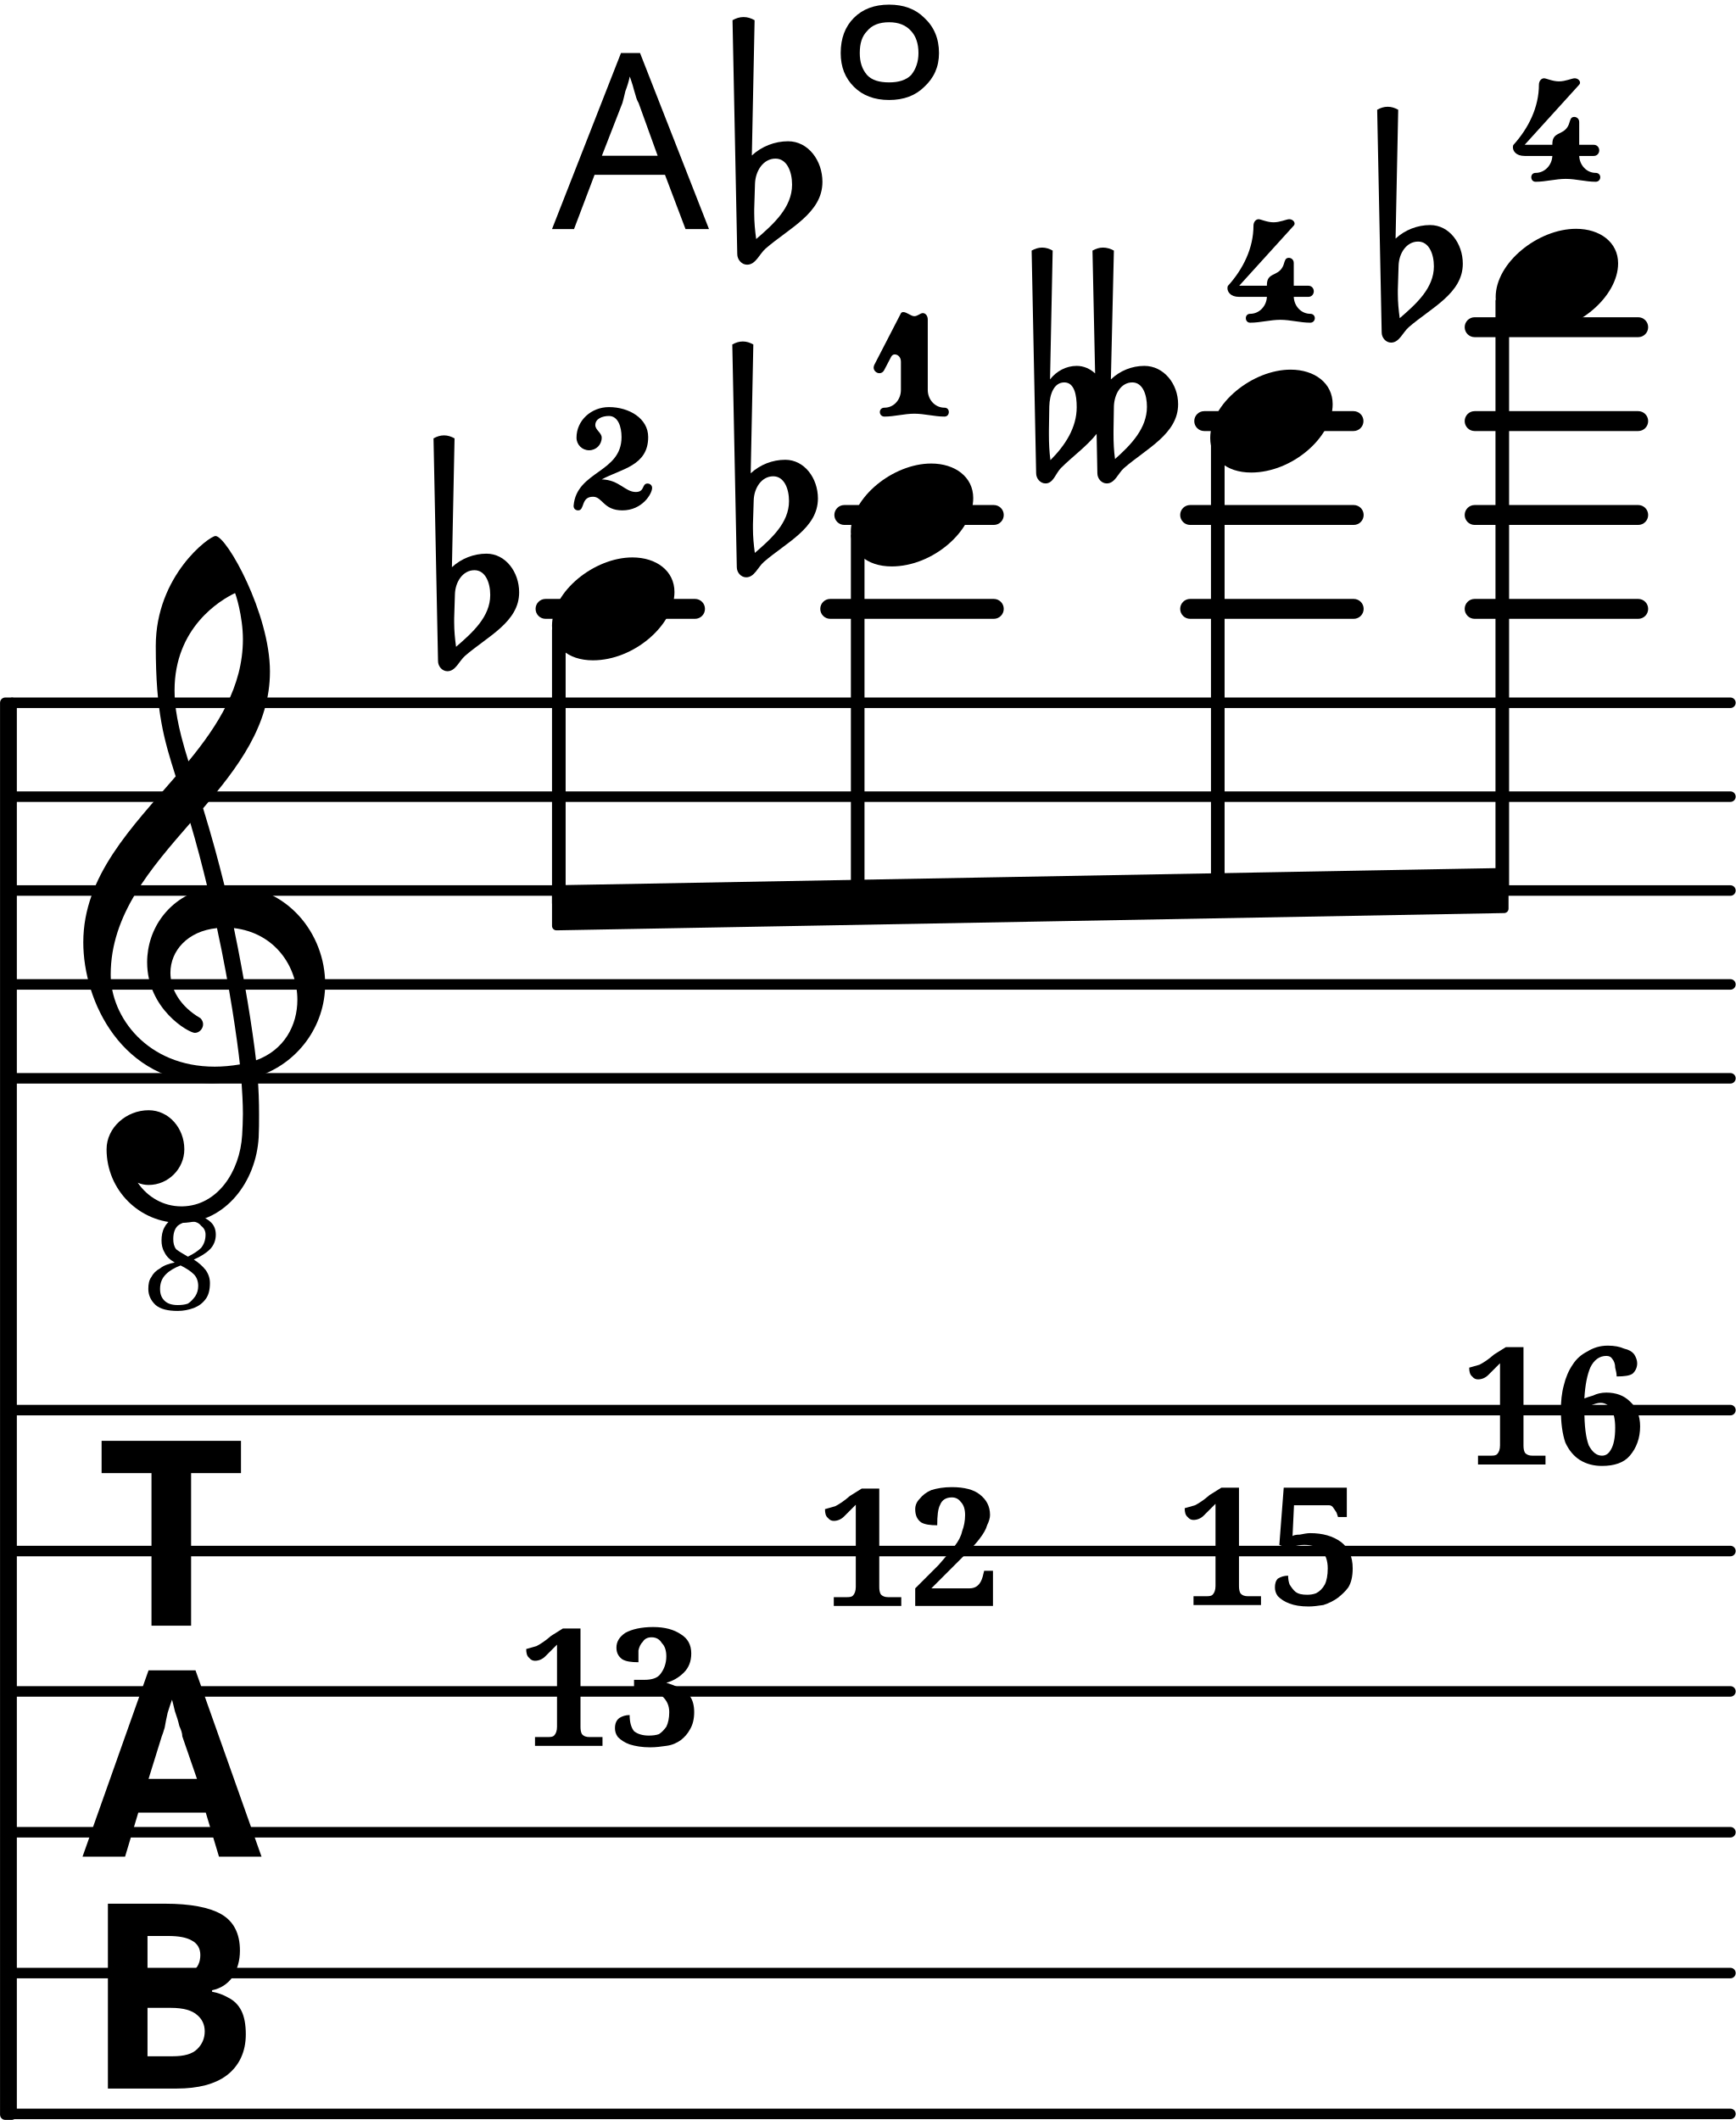
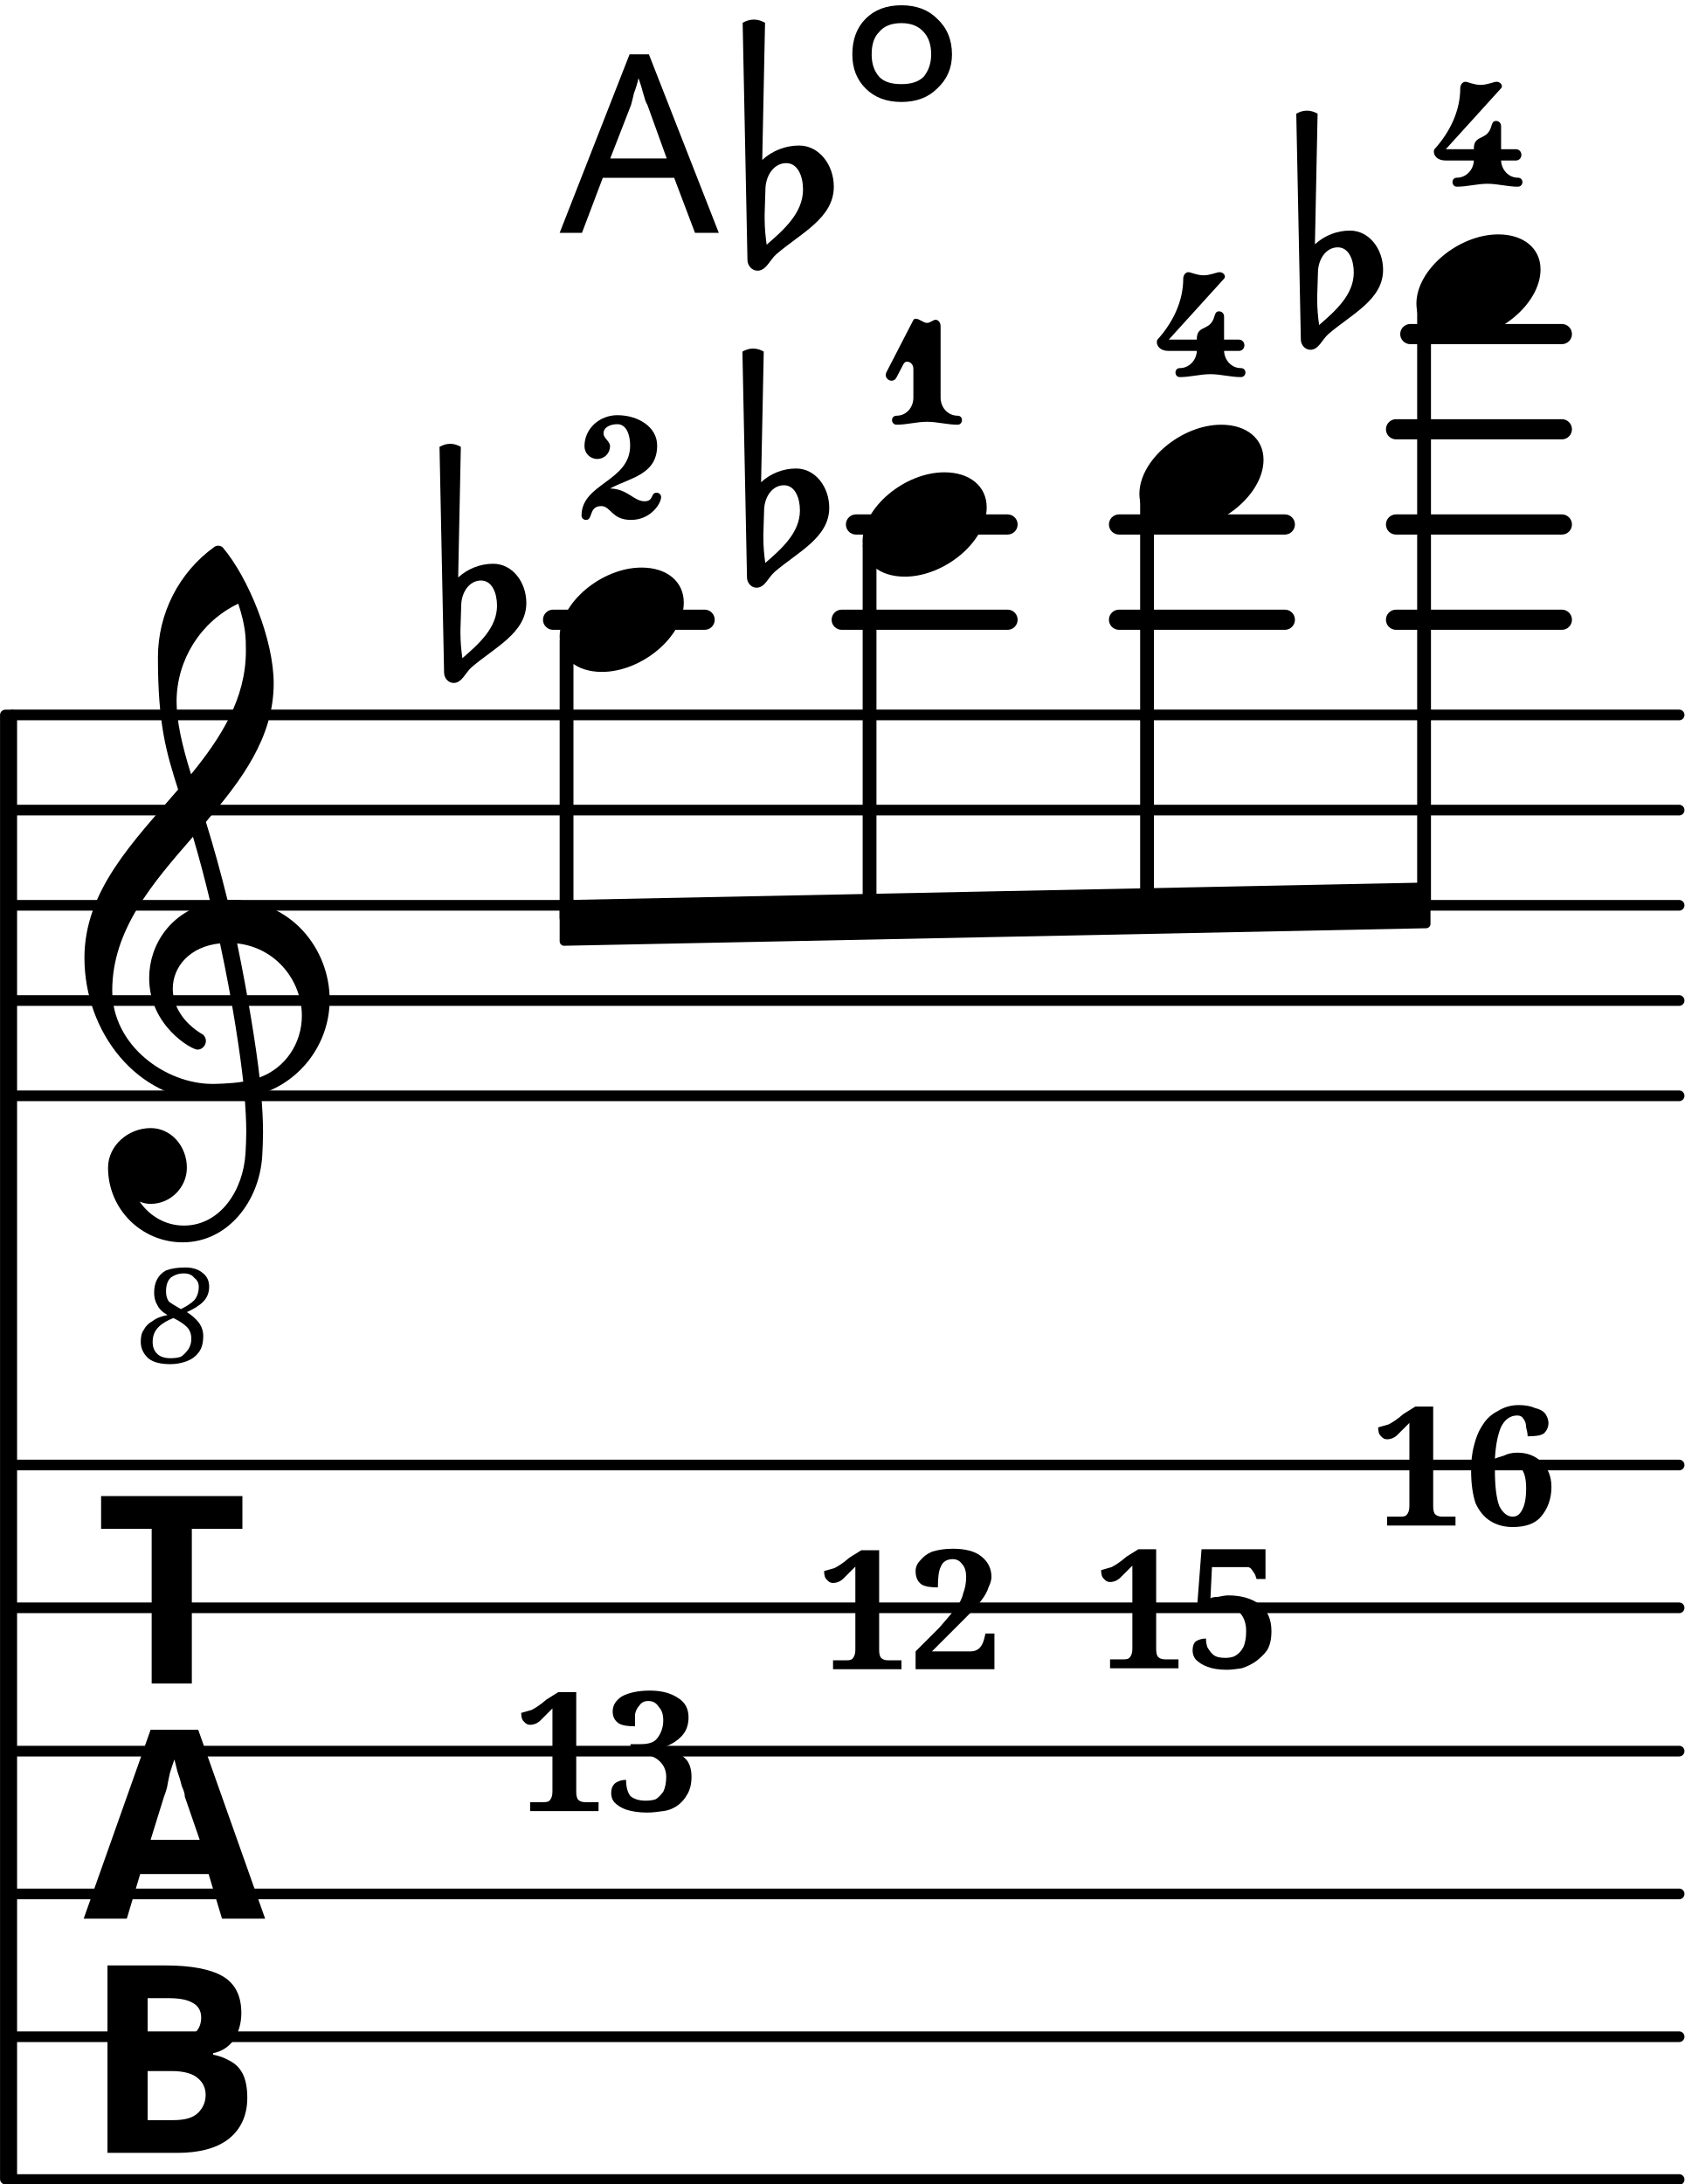
- <svg xmlns="http://www.w3.org/2000/svg" preserveAspectRatio="xMidYMid meet" viewBox="-0.079 -7.045 18.48 22.58">
-   <g transform="translate(0, -3.56)">
-     <rect x="15.52" y="-0.106" width="1.954" height="0.212" ry="0.106" fill="currentColor" />
+ <svg xmlns="http://www.w3.org/2000/svg" preserveAspectRatio="xMidYMid meet" viewBox="-0.079 -7.063 17.7 22.94">
+   <g transform="translate(0, -3.554)">
+     <rect x="14.63" y="-0.106" width="1.804" height="0.212" ry="0.106" fill="currentColor" />
  </g>
-   <g transform="translate(0, -2.56)">
-     <rect x="15.52" y="-0.106" width="1.954" height="0.212" ry="0.106" fill="currentColor" />
+   <g transform="translate(0, -2.554)">
+     <rect x="14.48" y="-0.106" width="1.954" height="0.212" ry="0.106" fill="currentColor" />
  </g>
-   <g transform="translate(0, -1.56)">
-     <rect x="15.52" y="-0.106" width="1.954" height="0.212" ry="0.106" fill="currentColor" />
+   <g transform="translate(0, -1.554)">
+     <rect x="14.48" y="-0.106" width="1.954" height="0.212" ry="0.106" fill="currentColor" />
  </g>
-   <g transform="translate(0, -0.5599)">
-     <rect x="15.52" y="-0.106" width="1.954" height="0.212" ry="0.106" fill="currentColor" />
+   <g transform="translate(0, -0.5535)">
+     <rect x="14.48" y="-0.106" width="1.954" height="0.212" ry="0.106" fill="currentColor" />
  </g>
-   <g transform="translate(0, -2.56)">
-     <rect x="12.64" y="-0.106" width="1.802" height="0.212" ry="0.106" fill="currentColor" />
+   <g transform="translate(0, -1.554)">
+     <rect x="11.57" y="-0.106" width="1.954" height="0.212" ry="0.106" fill="currentColor" />
  </g>
-   <g transform="translate(0, -1.56)">
-     <rect x="12.49" y="-0.106" width="1.954" height="0.212" ry="0.106" fill="currentColor" />
+   <g transform="translate(0, -0.5535)">
+     <rect x="11.57" y="-0.106" width="1.954" height="0.212" ry="0.106" fill="currentColor" />
  </g>
-   <g transform="translate(0, -0.5599)">
-     <rect x="12.49" y="-0.106" width="1.954" height="0.212" ry="0.106" fill="currentColor" />
-   </g>
-   <g transform="translate(0, -1.56)">
+   <g transform="translate(0, -1.554)">
    <rect x="8.807" y="-0.106" width="1.804" height="0.212" ry="0.106" fill="currentColor" />
  </g>
-   <g transform="translate(0, -0.5599)">
+   <g transform="translate(0, -0.5535)">
    <rect x="8.657" y="-0.106" width="1.954" height="0.212" ry="0.106" fill="currentColor" />
  </g>
-   <g transform="translate(0, -0.5599)">
+   <g transform="translate(0, -0.5535)">
    <rect x="5.625" y="-0.106" width="1.804" height="0.212" ry="0.106" fill="currentColor" />
  </g>
-   <g transform="translate(0, 4.44)">
-     <line stroke-linejoin="round" stroke-linecap="round" stroke-width="0.112" stroke="currentColor" x1="0.056" y1="0" x2="18.35" y2="0" />
+   <g transform="translate(0, 15.83)">
+     <line stroke-linejoin="round" stroke-linecap="round" stroke-width="0.112" stroke="currentColor" x1="0.056" y1="0" x2="17.56" y2="0" />
  </g>
-   <g transform="translate(0, 3.44)">
-     <line stroke-linejoin="round" stroke-linecap="round" stroke-width="0.112" stroke="currentColor" x1="0.056" y1="0" x2="18.35" y2="0" />
+   <g transform="translate(0, 14.33)">
+     <line stroke-linejoin="round" stroke-linecap="round" stroke-width="0.112" stroke="currentColor" x1="0.056" y1="0" x2="17.56" y2="0" />
  </g>
-   <g transform="translate(0, 2.44)">
-     <line stroke-linejoin="round" stroke-linecap="round" stroke-width="0.112" stroke="currentColor" x1="0.056" y1="0" x2="18.35" y2="0" />
+   <g transform="translate(0, 12.83)">
+     <line stroke-linejoin="round" stroke-linecap="round" stroke-width="0.112" stroke="currentColor" x1="0.056" y1="0" x2="17.56" y2="0" />
  </g>
-   <g transform="translate(0, 1.44)">
-     <line stroke-linejoin="round" stroke-linecap="round" stroke-width="0.112" stroke="currentColor" x1="0.056" y1="0" x2="18.35" y2="0" />
+   <g transform="translate(0, 11.33)">
+     <line stroke-linejoin="round" stroke-linecap="round" stroke-width="0.112" stroke="currentColor" x1="0.056" y1="0" x2="17.56" y2="0" />
  </g>
-   <g transform="translate(0, 0.4401)">
-     <line stroke-linejoin="round" stroke-linecap="round" stroke-width="0.112" stroke="currentColor" x1="0.056" y1="0" x2="18.35" y2="0" />
+   <g transform="translate(0, 9.825)">
+     <line stroke-linejoin="round" stroke-linecap="round" stroke-width="0.112" stroke="currentColor" x1="0.056" y1="0" x2="17.56" y2="0" />
  </g>
-   <g transform="translate(0, 15.47)">
-     <line stroke-linejoin="round" stroke-linecap="round" stroke-width="0.112" stroke="currentColor" x1="0.056" y1="0" x2="18.35" y2="0" />
+   <g transform="translate(0, 8.325)">
+     <line stroke-linejoin="round" stroke-linecap="round" stroke-width="0.112" stroke="currentColor" x1="0.056" y1="0" x2="17.56" y2="0" />
  </g>
-   <g transform="translate(0, 13.97)">
-     <line stroke-linejoin="round" stroke-linecap="round" stroke-width="0.112" stroke="currentColor" x1="0.056" y1="0" x2="18.35" y2="0" />
+   <g transform="translate(0, 4.447)">
+     <line stroke-linejoin="round" stroke-linecap="round" stroke-width="0.112" stroke="currentColor" x1="0.056" y1="0" x2="17.56" y2="0" />
  </g>
-   <g transform="translate(0, 12.47)">
-     <line stroke-linejoin="round" stroke-linecap="round" stroke-width="0.112" stroke="currentColor" x1="0.056" y1="0" x2="18.35" y2="0" />
+   <g transform="translate(0, 3.446)">
+     <line stroke-linejoin="round" stroke-linecap="round" stroke-width="0.112" stroke="currentColor" x1="0.056" y1="0" x2="17.56" y2="0" />
  </g>
-   <g transform="translate(0, 10.97)">
-     <line stroke-linejoin="round" stroke-linecap="round" stroke-width="0.112" stroke="currentColor" x1="0.056" y1="0" x2="18.35" y2="0" />
+   <g transform="translate(0, 2.446)">
+     <line stroke-linejoin="round" stroke-linecap="round" stroke-width="0.112" stroke="currentColor" x1="0.056" y1="0" x2="17.56" y2="0" />
  </g>
-   <g transform="translate(0, 9.475)">
-     <line stroke-linejoin="round" stroke-linecap="round" stroke-width="0.112" stroke="currentColor" x1="0.056" y1="0" x2="18.35" y2="0" />
+   <g transform="translate(0, 1.446)">
+     <line stroke-linejoin="round" stroke-linecap="round" stroke-width="0.112" stroke="currentColor" x1="0.056" y1="0" x2="17.56" y2="0" />
  </g>
-   <g transform="translate(0, 7.974)">
-     <line stroke-linejoin="round" stroke-linecap="round" stroke-width="0.112" stroke="currentColor" x1="0.056" y1="0" x2="18.35" y2="0" />
+   <g transform="translate(0, 0.4465)">
+     <line stroke-linejoin="round" stroke-linecap="round" stroke-width="0.112" stroke="currentColor" x1="0.056" y1="0" x2="17.56" y2="0" />
  </g>
-   <g transform="translate(5.8, 2.624)">
-     <polygon stroke-linejoin="round" stroke-linecap="round" stroke-width="0.094" fill="currentColor" stroke="currentColor" points="10.14 -0.377 10.14 0.009 0.047 0.193 0.047 -0.193" />
+   <g transform="translate(14.88, 2.446)">
+     <rect x="-0.072" y="-6.321" width="0.145" height="6.322" ry="0.047" fill="currentColor" />
  </g>
-   <g transform="translate(5.8, -4.605)">
-     <text font-family="sans" font-size="2.616" text-anchor="start" fill="currentColor">
+   <g transform="translate(14.32, 8.961)">
+     <text font-family="serif" font-weight="bold" font-size="1.746" text-anchor="start" fill="currentColor">
+       <tspan>16</tspan>
+     </text>
+   </g>
+   <g transform="translate(14.99, -5.102)">
+     <path transform="scale(0.0022, -0.0022)" d="M148 501c10 0 41 -15 72 -15c32 0 63 15 76 15c15 0 26 -11 26 -21c0 -4 -1 -7 -4 -10l-264 -291h134v4c0 60 50 41 75 85c7 11 8 24 14 36c3 7 10 10 17 10c11 0 24 -8 24 -25v-110h70c18 0 27 -14 27 -27s-9 -27 -27 -27h-70c2 -45 36 -82 80 -82c14 0 22 -10 22 -21 s-8 -22 -22 -22c-49 0 -96 14 -145 14s-97 -14 -146 -14c-14 0 -21 11 -21 22s7 21 21 21c44 0 79 37 81 82h-134c-43 0 -57 25 -57 42c0 5 1 10 3 12c73 81 123 182 123 291c0 17 11 31 25 31z" fill="currentColor" />
+   </g>
+   <g transform="translate(14.8, -4.053)">
+     <path transform="scale(0.004, -0.004)" d="M215 137c67 0 111 -37 111 -92c0 -90 -111 -182 -215 -182c-67 0 -111 37 -111 92c0 90 111 182 215 182z" fill="currentColor" />
+   </g>
+   <g transform="translate(11.97, 2.446)">
+     <rect x="-0.072" y="-4.321" width="0.145" height="4.381" ry="0.047" fill="currentColor" />
+   </g>
+   <g transform="translate(11.41, 10.46)">
+     <text font-family="serif" font-weight="bold" font-size="1.746" text-anchor="start" fill="currentColor">
+       <tspan>15</tspan>
+     </text>
+   </g>
+   <g transform="translate(12.08, -3.102)">
+     <path transform="scale(0.0022, -0.0022)" d="M148 501c10 0 41 -15 72 -15c32 0 63 15 76 15c15 0 26 -11 26 -21c0 -4 -1 -7 -4 -10l-264 -291h134v4c0 60 50 41 75 85c7 11 8 24 14 36c3 7 10 10 17 10c11 0 24 -8 24 -25v-110h70c18 0 27 -14 27 -27s-9 -27 -27 -27h-70c2 -45 36 -82 80 -82c14 0 22 -10 22 -21 s-8 -22 -22 -22c-49 0 -96 14 -145 14s-97 -14 -146 -14c-14 0 -21 11 -21 22s7 21 21 21c44 0 79 37 81 82h-134c-43 0 -57 25 -57 42c0 5 1 10 3 12c73 81 123 182 123 291c0 17 11 31 25 31z" fill="currentColor" />
+   </g>
+   <g transform="translate(11.89, -2.054)">
+     <path transform="scale(0.004, -0.004)" d="M215 137c67 0 111 -37 111 -92c0 -90 -111 -182 -215 -182c-67 0 -111 37 -111 92c0 90 111 182 215 182z" fill="currentColor" />
+   </g>
+   <g transform="translate(5.8, 2.631)">
+     <polygon stroke-linejoin="round" stroke-linecap="round" stroke-width="0.094" fill="currentColor" stroke="currentColor" points="9.101 -0.377 9.101 0.009 0.047 0.193 0.047 -0.193" />
+   </g>
+   <g transform="translate(13.65, -4.053)">
+     <path transform="scale(0.004, -0.004)" d="M29 39l-2 -64v-11c0 -22 2 -43 5 -65c44 38 91 80 91 138c0 33 -13 66 -42 66c-31 0 -51 -31 -52 -64zM-28 454c9 5 18 8 28 8s19 -3 28 -8l-7 -343c25 23 58 36 92 36c51 0 87 -49 87 -103c0 -79 -84 -117 -144 -169c-16 -14 -25 -41 -47 -41c-14 0 -25 13 -25 27z" fill="currentColor" />
+   </g>
+   <g transform="translate(5.872, 2.446)">
+     <rect x="-0.072" y="-2.821" width="0.145" height="3.003" ry="0.047" fill="currentColor" />
+   </g>
+   <g transform="translate(4.65, -0.5535)">
+     <path transform="scale(0.004, -0.004)" d="M29 39l-2 -64v-11c0 -22 2 -43 5 -65c44 38 91 80 91 138c0 33 -13 66 -42 66c-31 0 -51 -31 -52 -64zM-28 454c9 5 18 8 28 8s19 -3 28 -8l-7 -343c25 23 58 36 92 36c51 0 87 -49 87 -103c0 -79 -84 -117 -144 -169c-16 -14 -25 -41 -47 -41c-14 0 -25 13 -25 27z" fill="currentColor" />
+   </g>
+   <g transform="translate(0.9205, 10.62)">
+     <text font-family="sans-serif" font-weight="bold" font-size="2.772" text-anchor="start" fill="currentColor">
+       <tspan>T</tspan>
+     </text>
+   </g>
+   <g transform="translate(0.8, 13.09)">
+     <text font-family="sans-serif" font-weight="bold" font-size="2.772" text-anchor="start" fill="currentColor">
      <tspan>A</tspan>
    </text>
  </g>
-   <g transform="translate(7.84, -4.923)">
-     <path transform="scale(0.0042, -0.0042)" d="M29 39l-2 -64v-11c0 -22 2 -43 5 -65c44 38 91 80 91 138c0 33 -13 66 -42 66c-31 0 -51 -31 -52 -64zM-28 454c9 5 18 8 28 8s19 -3 28 -8l-7 -343c25 23 58 36 92 36c51 0 87 -49 87 -103c0 -79 -84 -117 -144 -169c-16 -14 -25 -41 -47 -41c-14 0 -25 13 -25 27z" fill="currentColor" />
-   </g>
-   <g transform="translate(8.687, -4.605)">
-     <text font-family="sans" font-size="3.296" text-anchor="start" fill="currentColor">
-       <tspan>°</tspan>
+   <g transform="translate(0.8, 15.55)">
+     <text font-family="sans-serif" font-weight="bold" font-size="2.772" text-anchor="start" fill="currentColor">
+       <tspan>B</tspan>
    </text>
  </g>
-   <g transform="translate(5.8, -0.5599)">
-     <path transform="scale(0.004, -0.004)" d="M0 -45c0 92 113 182 214 182c64 0 112 -36 112 -92c0 -88 -108 -182 -217 -182c-68 0 -109 39 -109 92z" fill="currentColor" />
+   <g transform="translate(5.318, 11.96)">
+     <text font-family="serif" font-weight="bold" font-size="1.746" text-anchor="start" fill="currentColor">
+       <tspan>13</tspan>
+     </text>
  </g>
-   <g transform="translate(6.03, -1.609)">
-     <path transform="scale(0.0022, -0.0022)" d="M94 66c-60 0 -39 -66 -72 -66c-11 0 -22 7 -22 21v2c15 169 232 158 232 332c0 50 -17 102 -61 102c-33 0 -66 -14 -66 -44c0 -24 31 -37 31 -61c0 -34 -27 -61 -61 -61s-61 27 -61 61c0 84 72 148 157 148c98 0 190 -55 190 -145c0 -140 -131 -154 -225 -205 c85 -2 113 -61 165 -61c45 0 28 41 57 41c11 0 22 -8 22 -21c0 -29 -48 -109 -144 -109c-92 0 -96 66 -142 66z" fill="currentColor" />
-   </g>
-   <g transform="translate(0.8, 3.44)">
-     <path transform="scale(0.004, -0.004)" d="M265 -635h-5c-108 0 -196 87 -196 196c0 58 53 104 112 104c54 0 95 -48 95 -104c0 -52 -43 -95 -95 -95c-10 0 -20 2 -29 6c26 -38 68 -63 116 -63h3zM403 150c28 -135 50 -272 59 -352c75 27 110 93 110 161c0 88 -59 178 -169 191zM75 26c0 -112 97 -245 277 -245 c21 0 43 2 67 6c-7 65 -27 206 -61 363c-79 -8 -124 -61 -124 -119c0 -43 25 -89 80 -121c5 -5 7 -11 7 -16c0 -12 -10 -23 -22 -23c-16 0 -127 63 -127 188c0 89 58 175 161 198c-14 58 -29 116 -46 173c-106 -122 -212 -244 -212 -404zM354 1194c30 0 145 -207 145 -361 c0 -143 -85 -255 -178 -364c21 -68 40 -137 57 -206c4 0 8 1 12 1c156 0 256 -130 256 -263c0 -113 -74 -212 -180 -246c3 -34 4 -68 4 -102c0 -20 0 -40 -1 -60c-7 -120 -89 -225 -204 -228l1 44c93 2 153 92 159 190c1 19 2 37 2 56c0 30 -2 60 -4 90 c-28 -5 -54 -8 -79 -8c-240 0 -342 219 -342 375c0 177 130 307 246 442c-31 98 -53 170 -53 347c0 188 143 293 159 293zM427 919c0 62 -20 123 -21 123c-40 -19 -161 -92 -161 -259c0 -42 7 -93 37 -189c78 95 145 199 145 325z" fill="currentColor" />
-   </g>
-   <g transform="translate(1.485, 6.902)">
+   <g transform="translate(1.384, 7.25)">
    <text font-family="serif" font-style="italic" font-size="1.386" text-anchor="start" fill="currentColor">
      <tspan>8</tspan>
    </text>
  </g>
-   <g transform="translate(5.447, 11.55)">
-     <text font-family="serif" font-weight="bold" font-size="1.746" text-anchor="start" fill="currentColor">
-       <tspan>13</tspan>
-     </text>
+   <g transform="translate(0.8, 3.446)">
+     <path transform="scale(0.004, -0.004)" d="M646 2c0 -113 -74 -213 -180 -247c3 -34 5 -68 5 -102c0 -20 -1 -40 -2 -60c-7 -121 -91 -228 -209 -228c-108 0 -196 87 -196 196c0 58 53 104 112 104c54 0 95 -48 95 -104c0 -52 -43 -95 -95 -95c-10 0 -20 2 -29 6c26 -38 68 -63 116 -63h3c93 2 153 92 159 190 c1 19 2 37 2 56c0 30 -2 60 -4 90c-5 -1 -43 -8 -88 -8c-194 0 -333 180 -333 375c0 177 130 307 246 442c-31 98 -53 170 -53 347c0 115 55 223 148 290c7 5 16 4 22 -1c68 -80 134 -243 134 -357c0 -143 -85 -255 -178 -364c21 -68 40 -137 57 -206c1 0 5 1 11 1 c156 0 257 -129 257 -262zM462 -202c66 24 111 88 111 162c0 89 -65 178 -170 190c28 -135 50 -272 59 -352zM75 26c0 -145 141 -245 263 -245c1 0 46 0 81 6c-7 65 -27 206 -61 363c-79 -8 -124 -61 -124 -119c0 -43 25 -89 80 -121c5 -5 7 -11 7 -16 c0 -12 -10 -23 -22 -23c-16 0 -127 63 -127 188c0 89 58 175 161 198c-14 58 -29 116 -46 173c-106 -122 -212 -244 -212 -404zM406 1042c-99 -47 -162 -148 -162 -257c0 -49 13 -111 38 -191c79 97 144 199 144 324c0 33 0 63 -20 124z" fill="currentColor" />
  </g>
-   <g transform="translate(0.9406, 10.27)">
-     <text font-family="sans" font-weight="bold" font-size="2.772" text-anchor="start" fill="currentColor">
-       <tspan>T</tspan>
-     </text>
+   <g transform="translate(6.03, -1.602)">
+     <path transform="scale(0.0022, -0.0022)" d="M94 66c-60 0 -39 -66 -72 -66c-11 0 -22 7 -22 21c0 154 232 162 232 334c0 50 -17 102 -61 102c-33 0 -66 -14 -66 -44c0 -24 31 -37 31 -61c0 -34 -27 -61 -61 -61s-61 27 -61 61c0 84 72 148 157 148c98 0 190 -55 190 -145c0 -140 -131 -154 -225 -205 c85 -2 113 -61 165 -61c45 0 28 41 57 41c11 0 22 -8 22 -21c0 -29 -48 -109 -144 -109c-92 0 -96 66 -142 66z" fill="currentColor" />
  </g>
-   <g transform="translate(0.8, 12.73)">
-     <text font-family="sans" font-weight="bold" font-size="2.772" text-anchor="start" fill="currentColor">
+   <g transform="translate(5.8, -0.5535)">
+     <path transform="scale(0.004, -0.004)" d="M215 137c67 0 111 -37 111 -92c0 -90 -111 -182 -215 -182c-67 0 -111 37 -111 92c0 90 111 182 215 182z" fill="currentColor" />
+   </g>
+   <g transform="translate(5.8, -4.617)">
+     <text font-family="sans-serif" font-size="2.616" text-anchor="start" fill="currentColor">
      <tspan>A</tspan>
    </text>
  </g>
-   <g transform="translate(0.8201, 15.2)">
-     <text font-family="sans" font-weight="bold" font-size="2.772" text-anchor="start" fill="currentColor">
-       <tspan>B</tspan>
+   <g transform="translate(7.84, -4.917)">
+     <path transform="scale(0.0042, -0.0042)" d="M29 39l-2 -64v-11c0 -22 2 -43 5 -65c44 38 91 80 91 138c0 33 -13 66 -42 66c-31 0 -51 -31 -52 -64zM-28 454c9 5 18 8 28 8s19 -3 28 -8l-7 -343c25 23 58 36 92 36c51 0 87 -49 87 -103c0 -79 -84 -117 -144 -169c-16 -14 -25 -41 -47 -41c-14 0 -25 13 -25 27z" fill="currentColor" />
+   </g>
+   <g transform="translate(8.687, -4.617)">
+     <text font-family="sans-serif" font-size="3.296" text-anchor="start" fill="currentColor">
+       <tspan>°</tspan>
    </text>
  </g>
-   <g transform="translate(5.872, 2.44)">
-     <rect x="-0.072" y="-2.821" width="0.145" height="3.003" ry="0.047" fill="currentColor" />
+   <g transform="translate(-0.0786, 8.136)">
+     <rect x="0" y="-7.745" width="0.179" height="15.49" ry="0.056" fill="currentColor" />
  </g>
-   <g transform="translate(4.65, -0.5599)">
+   <g transform="translate(7.832, -1.554)">
    <path transform="scale(0.004, -0.004)" d="M29 39l-2 -64v-11c0 -22 2 -43 5 -65c44 38 91 80 91 138c0 33 -13 66 -42 66c-31 0 -51 -31 -52 -64zM-28 454c9 5 18 8 28 8s19 -3 28 -8l-7 -343c25 23 58 36 92 36c51 0 87 -49 87 -103c0 -79 -84 -117 -144 -169c-16 -14 -25 -41 -47 -41c-14 0 -25 13 -25 27z" fill="currentColor" />
  </g>
-   <g transform="translate(8.982, -1.56)">
-     <path transform="scale(0.004, -0.004)" d="M0 -45c0 92 113 182 214 182c64 0 112 -36 112 -92c0 -88 -108 -182 -217 -182c-68 0 -109 39 -109 92z" fill="currentColor" />
+   <g transform="translate(9.055, 2.446)">
+     <rect x="-0.072" y="-3.821" width="0.145" height="3.939" ry="0.047" fill="currentColor" />
  </g>
-   <g transform="translate(9.232, -2.608)">
+   <g transform="translate(8.982, -1.554)">
+     <path transform="scale(0.004, -0.004)" d="M215 137c67 0 111 -37 111 -92c0 -90 -111 -182 -215 -182c-67 0 -111 37 -111 92c0 90 111 182 215 182z" fill="currentColor" />
+   </g>
+   <g transform="translate(9.232, -2.602)">
    <path transform="scale(0.0022, -0.0022)" d="M194 486c16 0 29 15 41 15c13 0 24 -13 24 -31v-341c0 -47 35 -86 81 -86c14 0 21 -10 21 -21s-7 -22 -21 -22c-49 0 -97 14 -146 14s-96 -14 -145 -14c-14 0 -22 11 -22 22s8 21 22 21c46 0 80 39 80 86v137c0 23 -16 35 -30 35c-7 0 -13 -4 -17 -11l-34 -65 c-5 -10 -14 -15 -23 -15c-14 0 -28 12 -28 27c0 4 1 8 3 13l129 250c2 4 7 6 11 6c18 0 37 -20 54 -20z" fill="currentColor" />
  </g>
-   <g transform="translate(8.629, 10.06)">
+   <g transform="translate(8.5, 10.47)">
    <text font-family="serif" font-weight="bold" font-size="1.746" text-anchor="start" fill="currentColor">
      <tspan>12</tspan>
    </text>
  </g>
-   <g transform="translate(9.055, 2.44)">
-     <rect x="-0.072" y="-3.821" width="0.145" height="3.946" ry="0.047" fill="currentColor" />
-   </g>
-   <g transform="translate(7.832, -1.56)">
-     <path transform="scale(0.004, -0.004)" d="M29 39l-2 -64v-11c0 -22 2 -43 5 -65c44 38 91 80 91 138c0 33 -13 66 -42 66c-31 0 -51 -31 -52 -64zM-28 454c9 5 18 8 28 8s19 -3 28 -8l-7 -343c25 23 58 36 92 36c51 0 87 -49 87 -103c0 -79 -84 -117 -144 -169c-16 -14 -25 -41 -47 -41c-14 0 -25 13 -25 27z" fill="currentColor" />
-   </g>
-   <g transform="translate(12.81, -2.56)">
-     <path transform="scale(0.004, -0.004)" d="M0 -45c0 92 113 182 214 182c64 0 112 -36 112 -92c0 -88 -108 -182 -217 -182c-68 0 -109 39 -109 92z" fill="currentColor" />
-   </g>
-   <g transform="translate(13, -3.608)">
-     <path transform="scale(0.0022, -0.0022)" d="M148 501c10 0 41 -15 72 -15c32 0 63 15 76 15c15 0 26 -11 26 -21c0 -4 -1 -7 -4 -10l-264 -291h134v4c0 60 50 41 75 85c7 11 8 24 14 36c3 7 10 10 17 10c11 0 24 -8 24 -25v-110h70c18 0 27 -14 27 -27s-9 -27 -27 -27h-70c2 -45 36 -82 80 -82c14 0 22 -10 22 -21 s-8 -22 -22 -22c-49 0 -96 14 -145 14s-97 -14 -146 -14c-14 0 -21 11 -21 22s7 21 21 21c44 0 79 37 81 82h-134c-43 0 -57 25 -57 42c0 5 1 10 3 12c73 81 123 182 123 291c0 17 11 31 25 31z" fill="currentColor" />
-   </g>
-   <g transform="translate(12.46, 10.05)">
-     <text font-family="serif" font-weight="bold" font-size="1.746" text-anchor="start" fill="currentColor">
-       <tspan>15</tspan>
-     </text>
-   </g>
-   <g transform="translate(12.89, 2.44)">
-     <rect x="-0.072" y="-4.821" width="0.145" height="4.877" ry="0.047" fill="currentColor" />
-   </g>
-   <g transform="translate(11.02, -2.56)">
-     <path transform="scale(0.004, -0.004)" d="M191 39l-1 -64v-11c0 -22 1 -43 4 -65c43 38 85 82 85 139c0 32 -11 65 -39 65c-30 0 -48 -31 -49 -64zM19 39l-1 -64v-11c0 -23 1 -45 4 -68c39 39 70 86 70 141c0 32 -6 66 -33 66c-28 0 -39 -32 -40 -64zM28 454l-7 -343c17 22 43 36 71 36c19 0 36 -8 49 -20l-7 327 c9 5 18 8 28 8s20 -3 29 -8l-8 -343c24 23 56 36 89 36c52 0 90 -48 90 -102c0 -79 -84 -118 -144 -170c-16 -14 -24 -41 -46 -41c-14 0 -25 13 -25 27l-2 105c-26 -33 -64 -60 -95 -91c-14 -14 -20 -41 -41 -41c-14 0 -25 13 -25 27l-12 593c9 5 18 8 28 8s19 -3 28 -8z " fill="currentColor" />
-   </g>
-   <g transform="translate(15.85, -4.06)">
-     <path transform="scale(0.004, -0.004)" d="M0 -45c0 92 113 182 214 182c64 0 112 -36 112 -92c0 -88 -108 -182 -217 -182c-68 0 -109 39 -109 92z" fill="currentColor" />
-   </g>
-   <g transform="translate(16.04, -5.109)">
-     <path transform="scale(0.0022, -0.0022)" d="M148 501c10 0 41 -15 72 -15c32 0 63 15 76 15c15 0 26 -11 26 -21c0 -4 -1 -7 -4 -10l-264 -291h134v4c0 60 50 41 75 85c7 11 8 24 14 36c3 7 10 10 17 10c11 0 24 -8 24 -25v-110h70c18 0 27 -14 27 -27s-9 -27 -27 -27h-70c2 -45 36 -82 80 -82c14 0 22 -10 22 -21 s-8 -22 -22 -22c-49 0 -96 14 -145 14s-97 -14 -146 -14c-14 0 -21 11 -21 22s7 21 21 21c44 0 79 37 81 82h-134c-43 0 -57 25 -57 42c0 5 1 10 3 12c73 81 123 182 123 291c0 17 11 31 25 31z" fill="currentColor" />
-   </g>
-   <g transform="translate(15.49, 8.553)">
-     <text font-family="serif" font-weight="bold" font-size="1.746" text-anchor="start" fill="currentColor">
-       <tspan>16</tspan>
-     </text>
-   </g>
-   <g transform="translate(15.92, 2.44)">
-     <rect x="-0.072" y="-6.321" width="0.145" height="6.322" ry="0.047" fill="currentColor" />
-   </g>
-   <g transform="translate(14.7, -4.06)">
-     <path transform="scale(0.004, -0.004)" d="M29 39l-2 -64v-11c0 -22 2 -43 5 -65c44 38 91 80 91 138c0 33 -13 66 -42 66c-31 0 -51 -31 -52 -64zM-28 454c9 5 18 8 28 8s19 -3 28 -8l-7 -343c25 23 58 36 92 36c51 0 87 -49 87 -103c0 -79 -84 -117 -144 -169c-16 -14 -25 -41 -47 -41c-14 0 -25 13 -25 27z" fill="currentColor" />
-   </g>
-   <g transform="translate(-0.0786, 7.957)">
-     <rect x="0" y="-7.573" width="0.179" height="15.15" ry="0.056" fill="currentColor" />
-   </g>
</svg>
